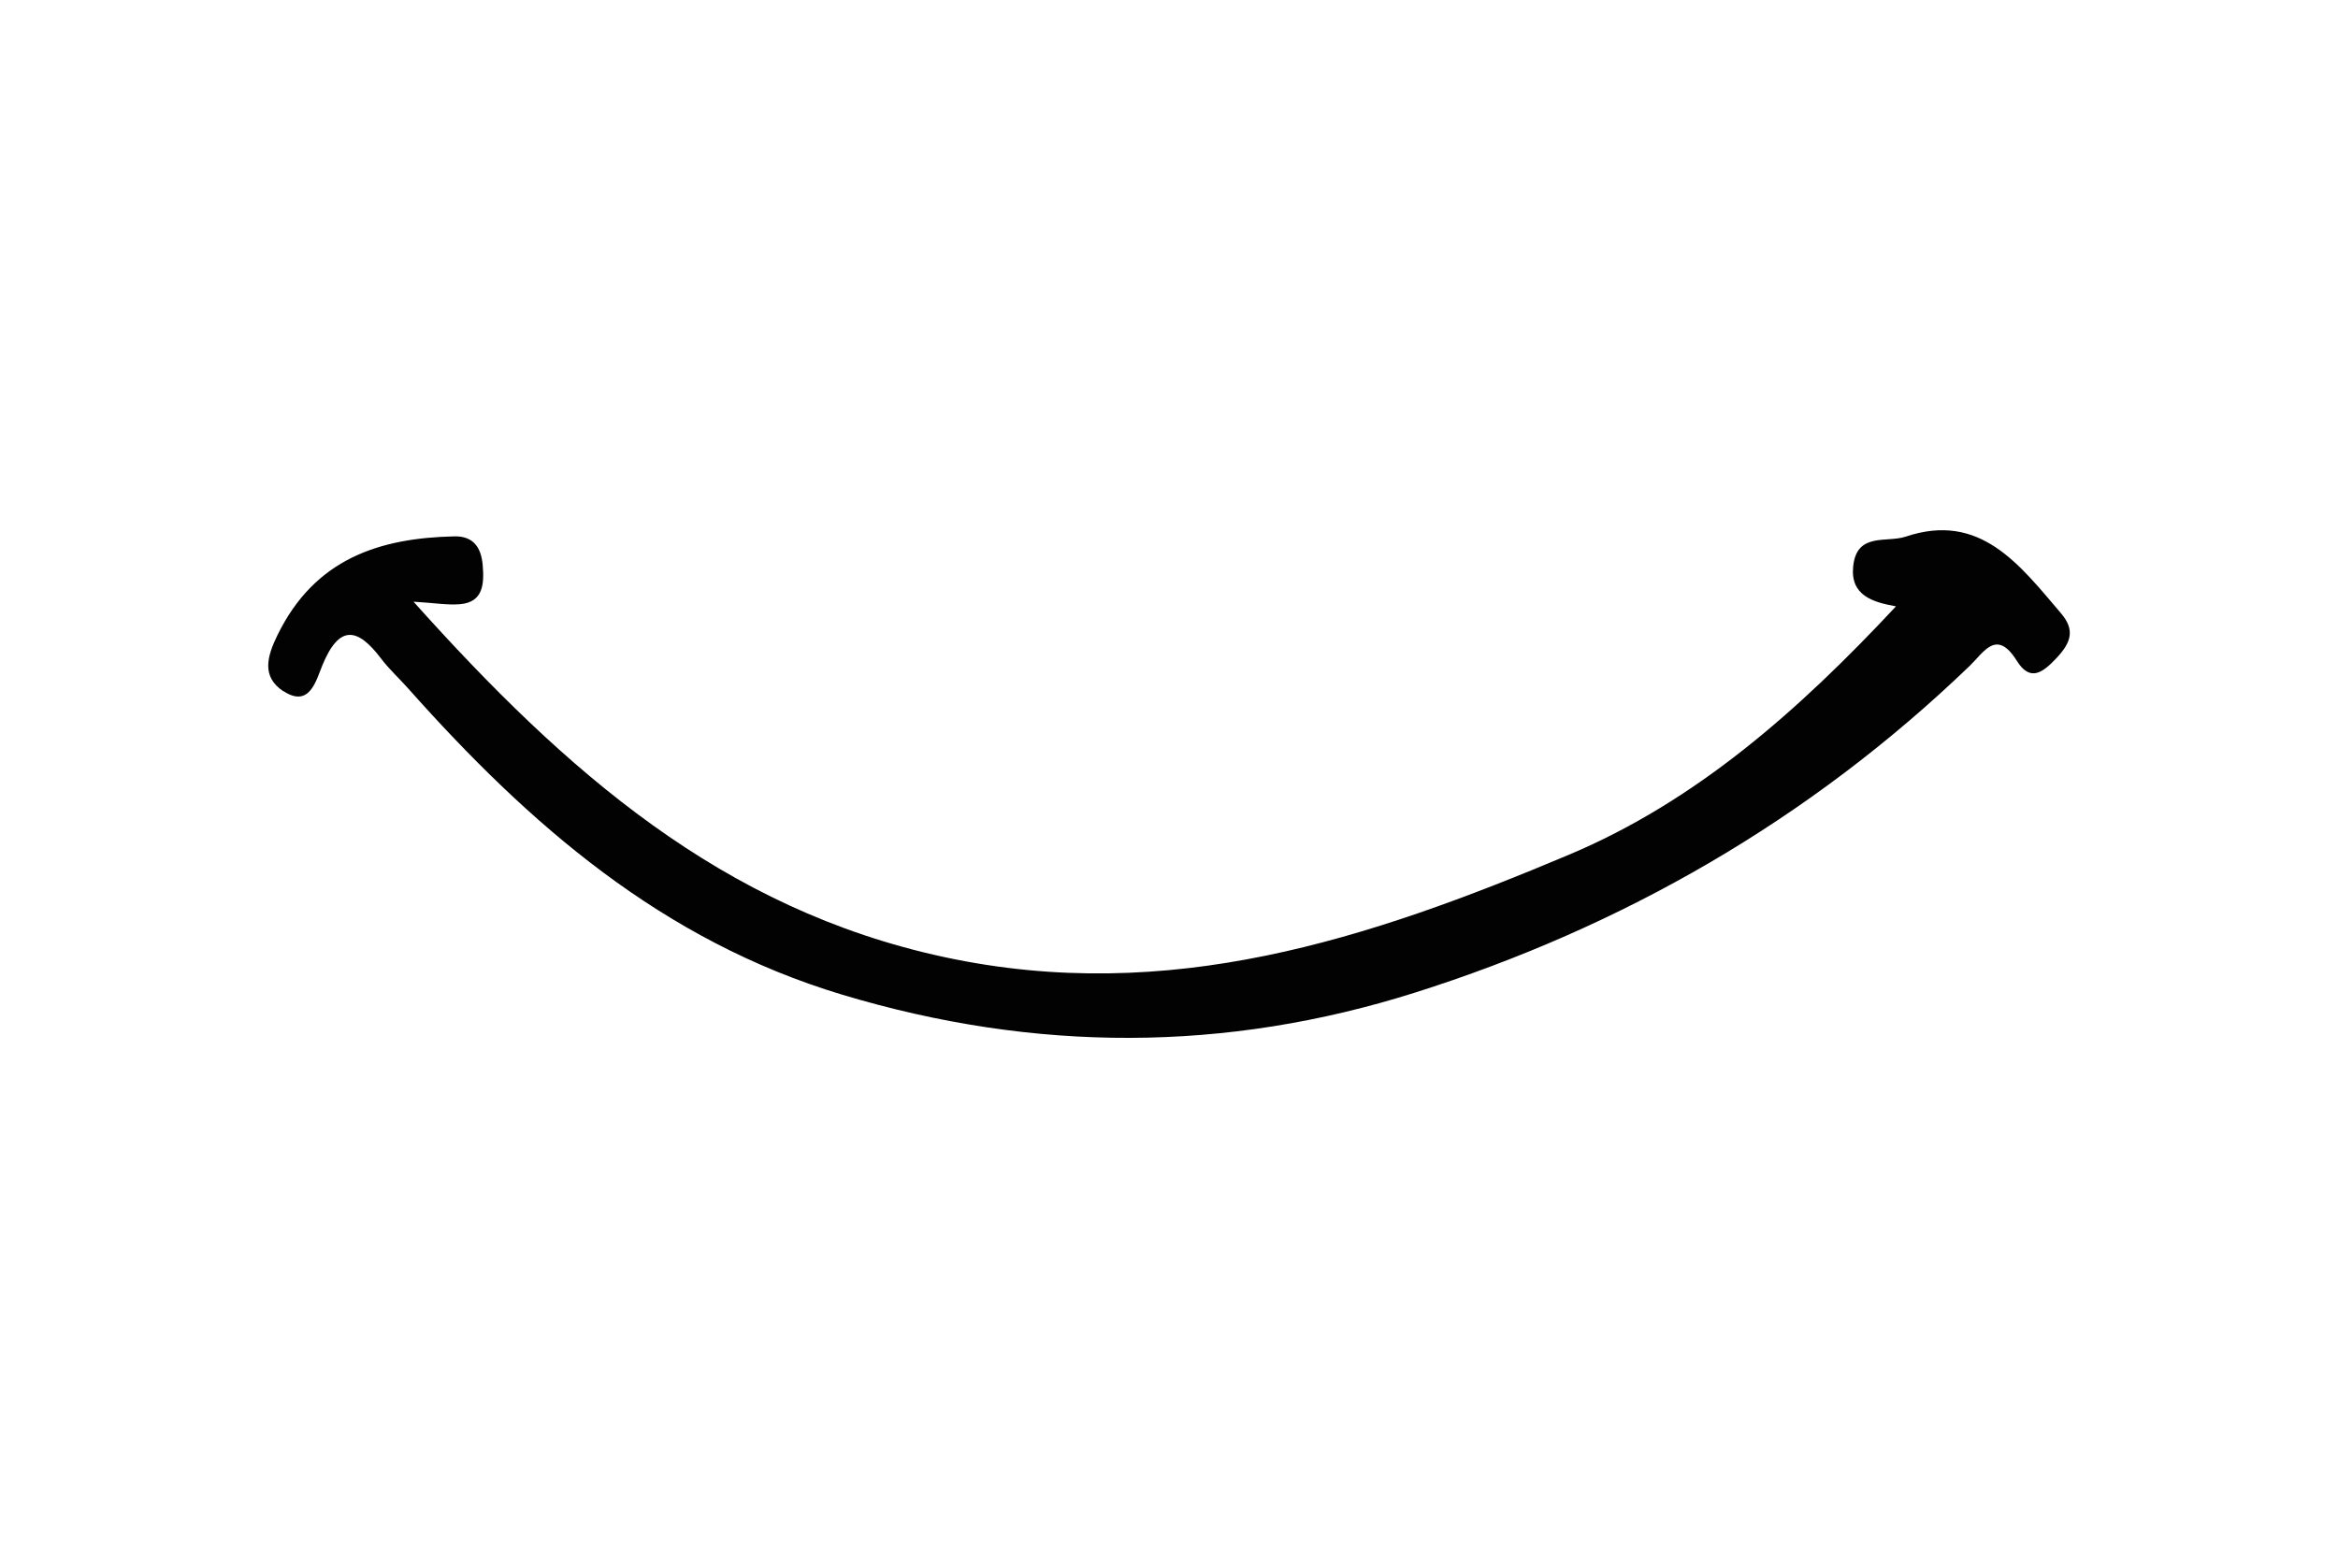
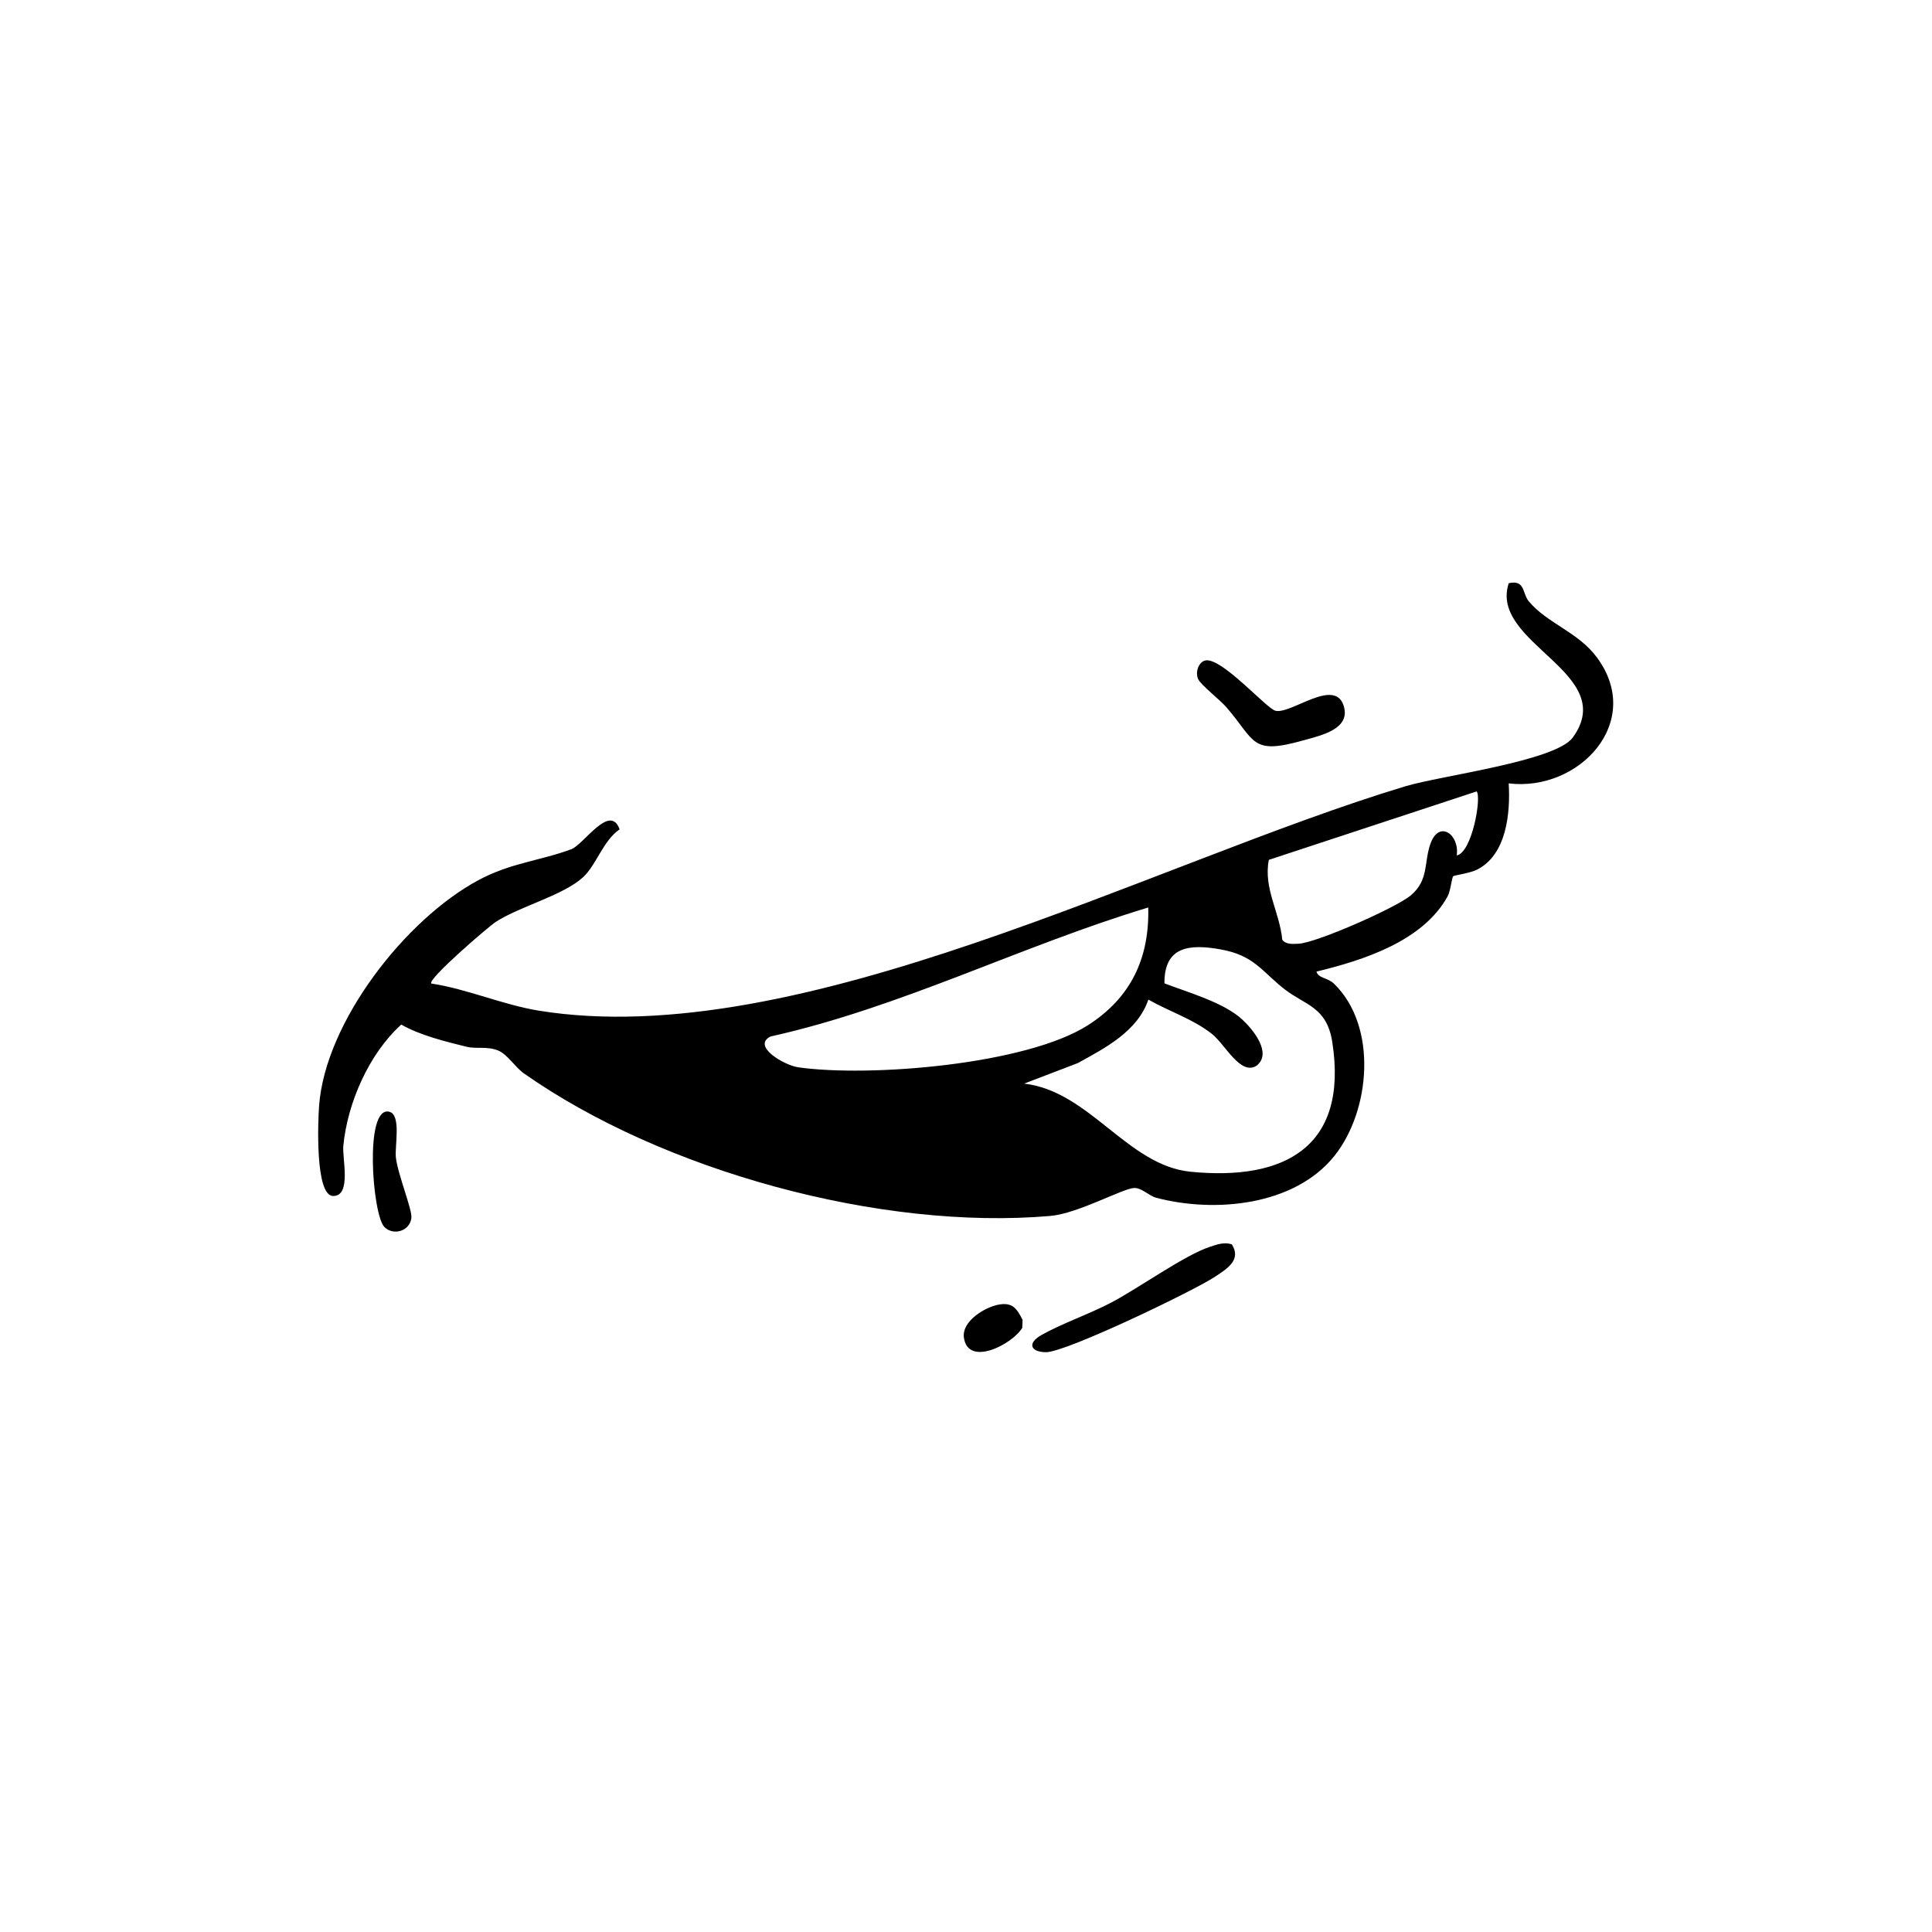
- <svg xmlns="http://www.w3.org/2000/svg" id="Vrstva_1" data-name="Vrstva 1" viewBox="0 0 500 335.39">
-   <defs>
-     <style>
-       .cls-1 {
-         fill: #020202;
-       }
-     </style>
-   </defs>
-   <path class="cls-1" d="M60.61,147.83c5.59,3.67,6.98-2.24,8.34-5.54,3.62-8.79,7.55-8.02,12.54-1.43,1.73,2.29,3.87,4.23,5.78,6.38,26.08,29.34,54.43,53.96,92.79,65.51,41.43,12.47,82.14,12.34,122.49-.41,44.21-13.98,84.35-36.86,118.68-69.9,3.04-2.93,5.74-8.03,10.07-1.11,2.8,4.47,5.41,2.74,8.52-.59,3.13-3.35,3.97-6,.93-9.57-8.85-10.37-17.27-21.73-33.17-16.39-4.14,1.39-10.54-1.02-11.27,6.44-.6,6.15,4.19,7.59,9.16,8.48-20.92,22.41-42.8,41.7-69.94,53.13-42.84,18.04-85.51,32.23-133.56,21.9-47.54-10.22-81.02-39.73-113.54-76.03,4.55,.28,7.27,.76,9.93,.54,5.03-.41,5.2-4.42,4.87-8.34-.31-3.71-1.94-6.26-6.05-6.17-16.01,.35-29.82,4.75-37.82,21.08-2.29,4.67-3.45,8.96,1.25,12.06Z" />
+ <svg xmlns="http://www.w3.org/2000/svg" width="650" height="650" viewBox="0 0 650 650" fill="none">
+   <path d="M507.582 263.55C508.192 273.47 506.892 287.63 496.892 292.6C494.532 293.77 489.262 294.5 488.952 294.77C488.392 295.26 488.062 299.73 487.022 301.6C478.692 316.66 458.762 323.04 442.912 326.88C443.552 329.2 446.632 328.83 448.872 331.01C463.592 345.39 461.042 373.73 448.982 388.85C435.542 405.69 408.692 408.17 389.012 402.98C386.572 402.34 384.102 399.6 381.592 399.68C377.742 399.81 362.732 408.28 353.352 409.09C296.222 414.04 222.942 393.95 176.232 361.11C173.332 359.07 170.732 354.75 167.692 353.48C163.842 351.87 160.432 353.02 156.902 352.15C149.742 350.39 141.252 348.29 135.002 344.71C124.162 354.48 116.892 371.07 115.512 385.48C115.102 389.75 118.332 402.33 112.132 402.38C105.932 402.43 106.972 376.99 107.362 371.95C109.492 343.79 136.342 309.37 160.902 296.15C171.872 290.25 181.542 289.67 192.222 285.71C196.362 284.18 205.242 270.05 208.462 279.03C202.942 282.77 200.602 291.06 196.212 295.09C189.432 301.31 175.102 304.82 166.812 310.15C164.432 311.68 143.532 329.64 145.132 330.9C157.082 332.71 169.282 338.07 181.172 340.01C269.072 354.29 387.712 290.16 472.842 264.53C484.812 260.92 523.382 256.12 529.172 248.1C544.892 226.32 500.882 216.52 507.602 196.21C513.192 194.97 512.132 199.66 514.312 202.27C520.662 209.85 530.832 212.54 537.222 221.13C553.362 242.84 531.272 266.44 507.572 263.56L507.582 263.55ZM496.802 266.26L426.882 289.29C425.022 298.92 430.502 306.73 431.402 316.15C432.592 317.83 435.002 317.58 436.802 317.51C442.872 317.26 469.702 305.38 474.592 301.29C480.832 296.08 478.982 290.09 481.302 283.75C484.232 275.73 491.132 280.86 490.092 287.81C495.282 286.79 498.502 268.21 496.802 266.26ZM386.312 305.32C343.422 318.24 303.202 338.92 259.272 348.71C252.782 351.9 263.792 358.4 268.542 359.08C292.642 362.5 345.222 358.19 365.992 344.94C380.402 335.75 386.762 322.46 386.312 305.32ZM344.562 364.57C366.572 367.1 379.302 392.08 400.482 394.21C432.252 397.39 453.732 385.83 448.222 350.53C446.372 338.7 439.112 338.21 432.222 332.85C424.482 326.84 422.042 321.44 410.652 319.41C400.092 317.52 391.662 318.42 391.762 330.84C399.742 333.91 411.742 337.25 417.982 343.04C421.712 346.5 428.092 354.41 422.722 358.57C417.292 361.93 412.232 351.42 407.762 347.87C401.402 342.82 393.312 340.29 386.352 336.3C382.772 346.94 371.822 352.6 362.572 357.68L344.562 364.57Z" fill="black" />
+   <path d="M405.837 222.16C411.477 221.67 426.057 238.29 429.057 239.11C434.197 240.51 449.137 227.7 452.097 237.56C454.427 245.3 444.527 247.4 438.537 249.08C420.787 254.06 422.567 249.49 412.607 237.94C410.537 235.54 403.977 230.4 403.117 228.5C401.967 225.98 403.437 222.36 405.837 222.16Z" fill="black" />
+   <path d="M414.44 418.64C417.72 423.86 412.91 426.81 408.82 429.52C401.56 434.32 358.67 454.95 351.92 454.93C346.8 454.91 345.45 451.96 350.34 449.18C357.22 445.28 366.75 442.01 374.23 438.04C383.07 433.35 398.7 422.23 406.91 419.53C409.4 418.71 411.78 417.8 414.44 418.64Z" fill="black" />
+   <path d="M129.281 412.76C125.281 408.58 122.491 371.95 130.971 374.03C135.071 375.03 132.781 385.61 133.181 389.35C133.771 394.91 138.691 406.9 138.411 409.69C137.941 414.27 132.231 415.84 129.291 412.77L129.281 412.76Z" fill="black" />
+   <path d="M336.127 438.9C340.737 438.11 342.147 440.36 344.037 444.04L343.937 446.72C340.567 452.32 325.697 459.96 324.297 450.05C323.507 444.46 331.457 439.7 336.127 438.9Z" fill="black" />
</svg>
